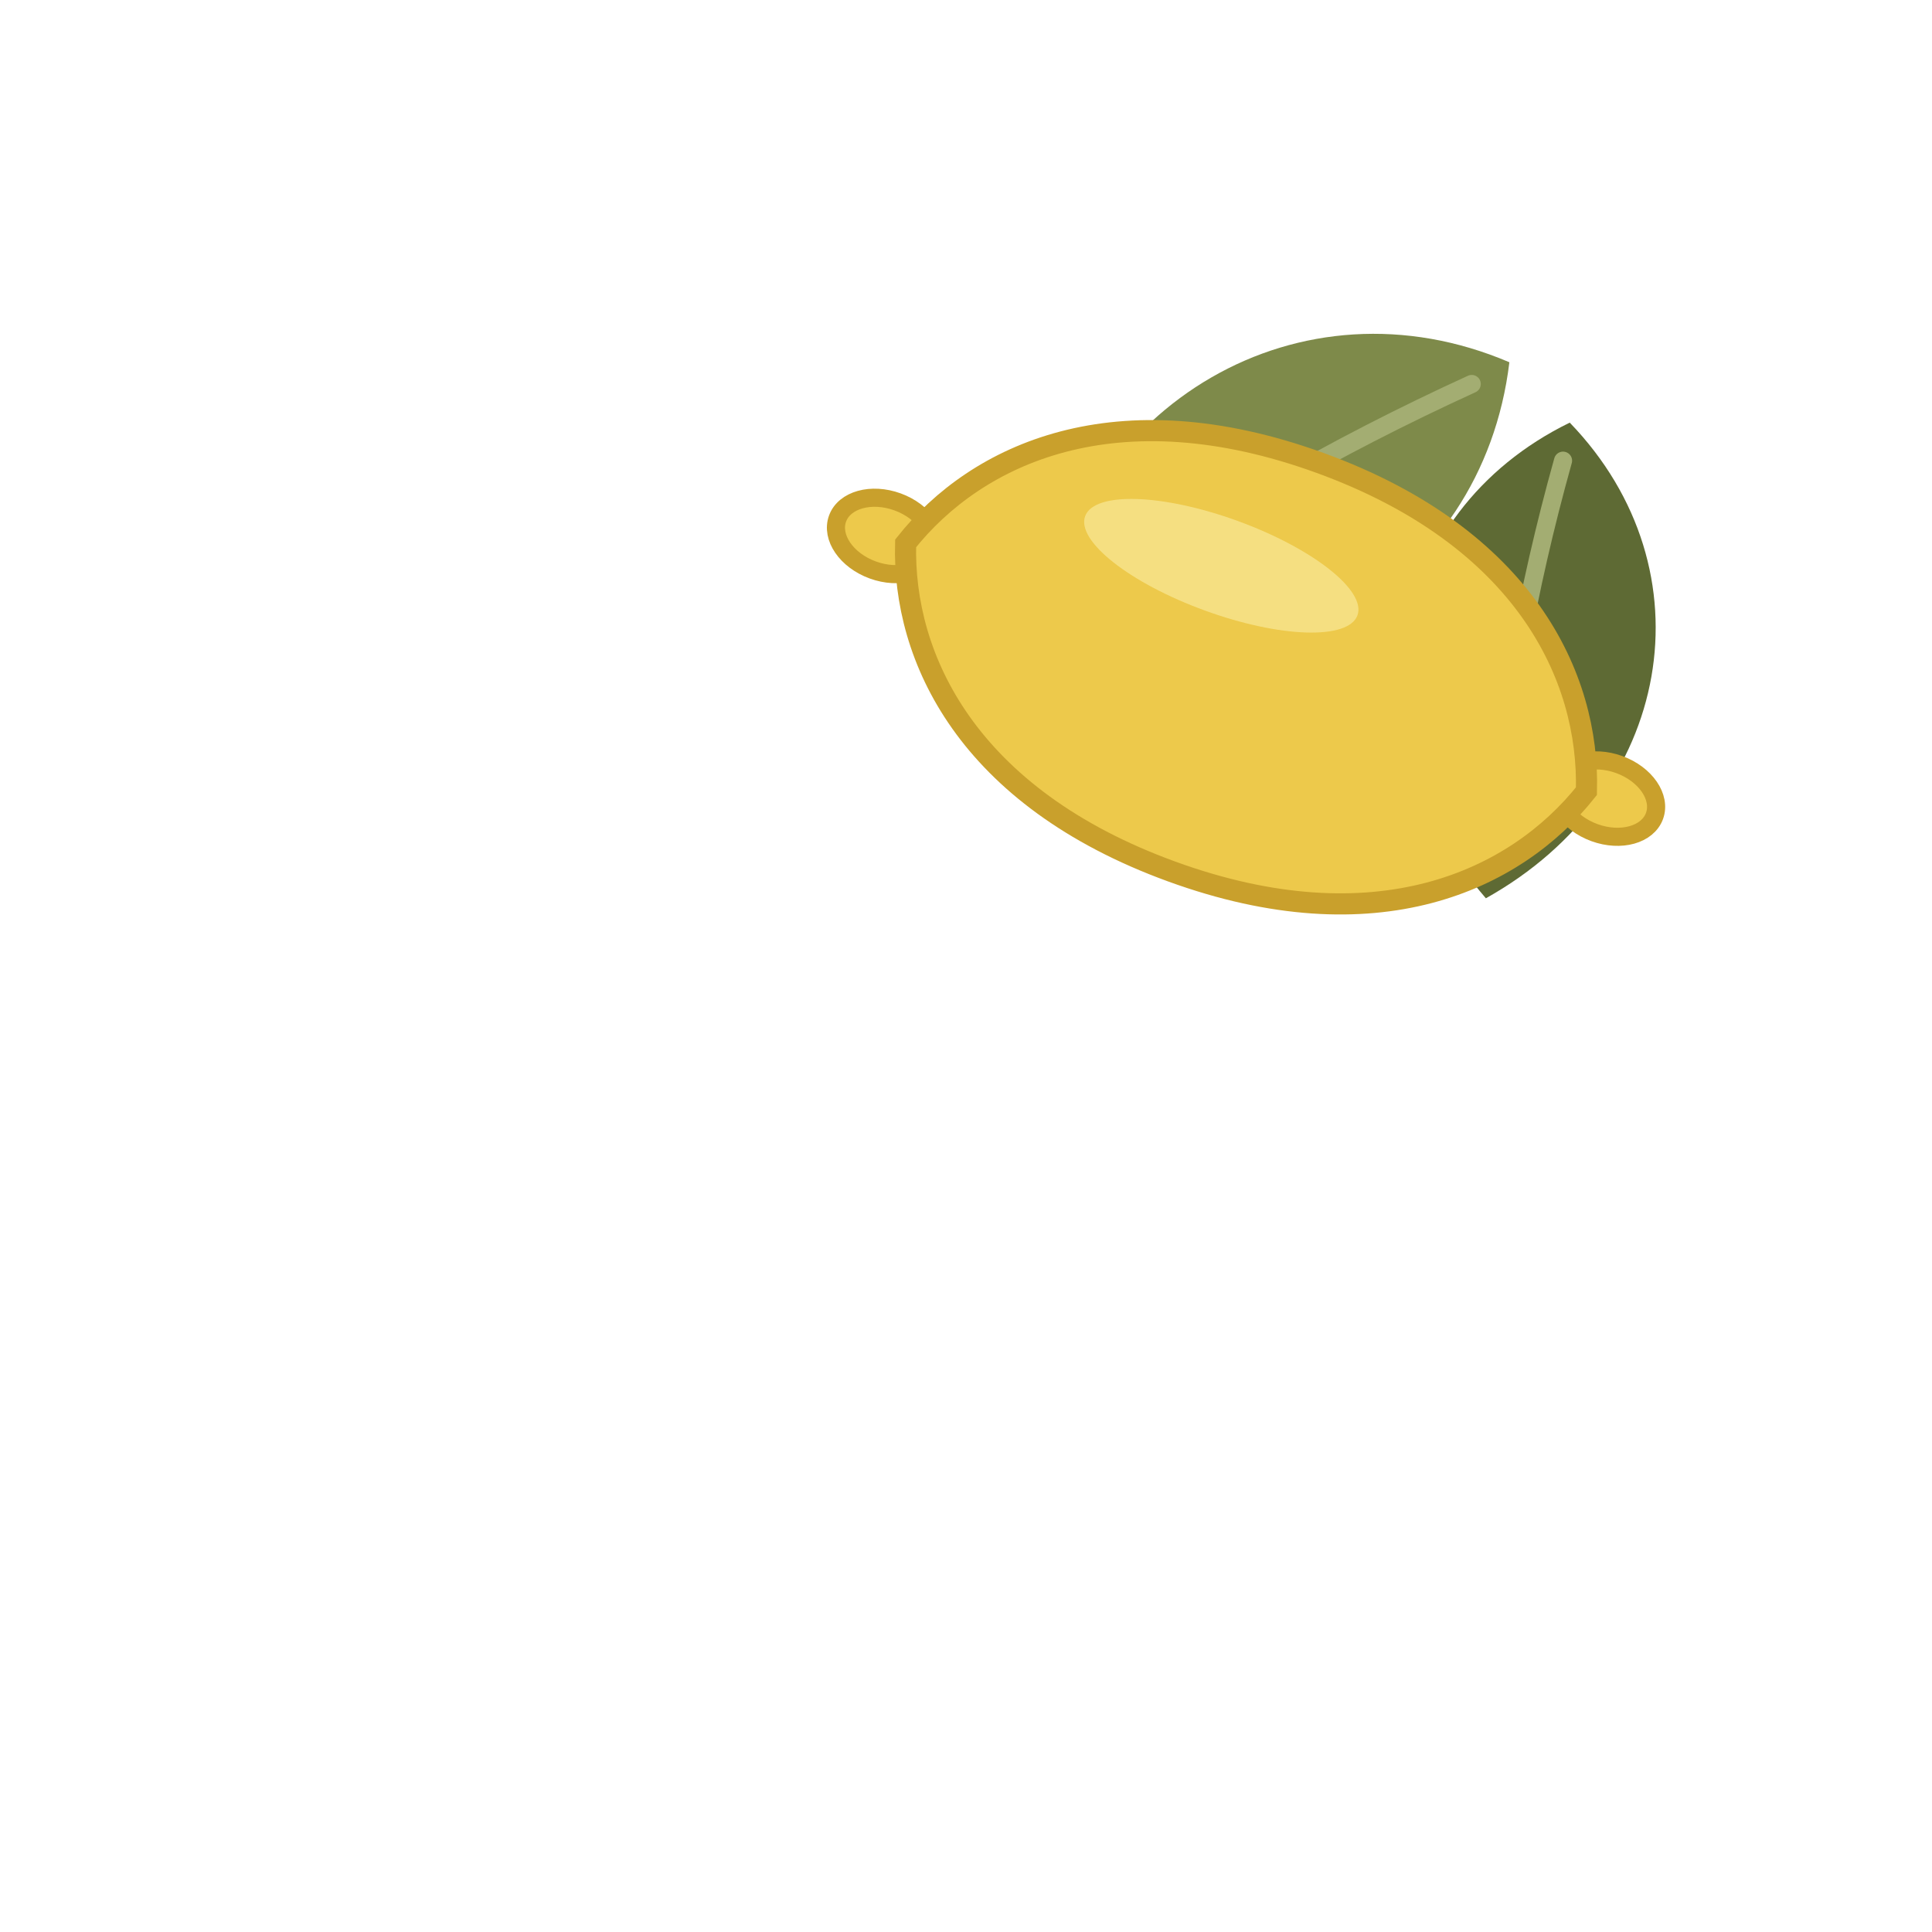
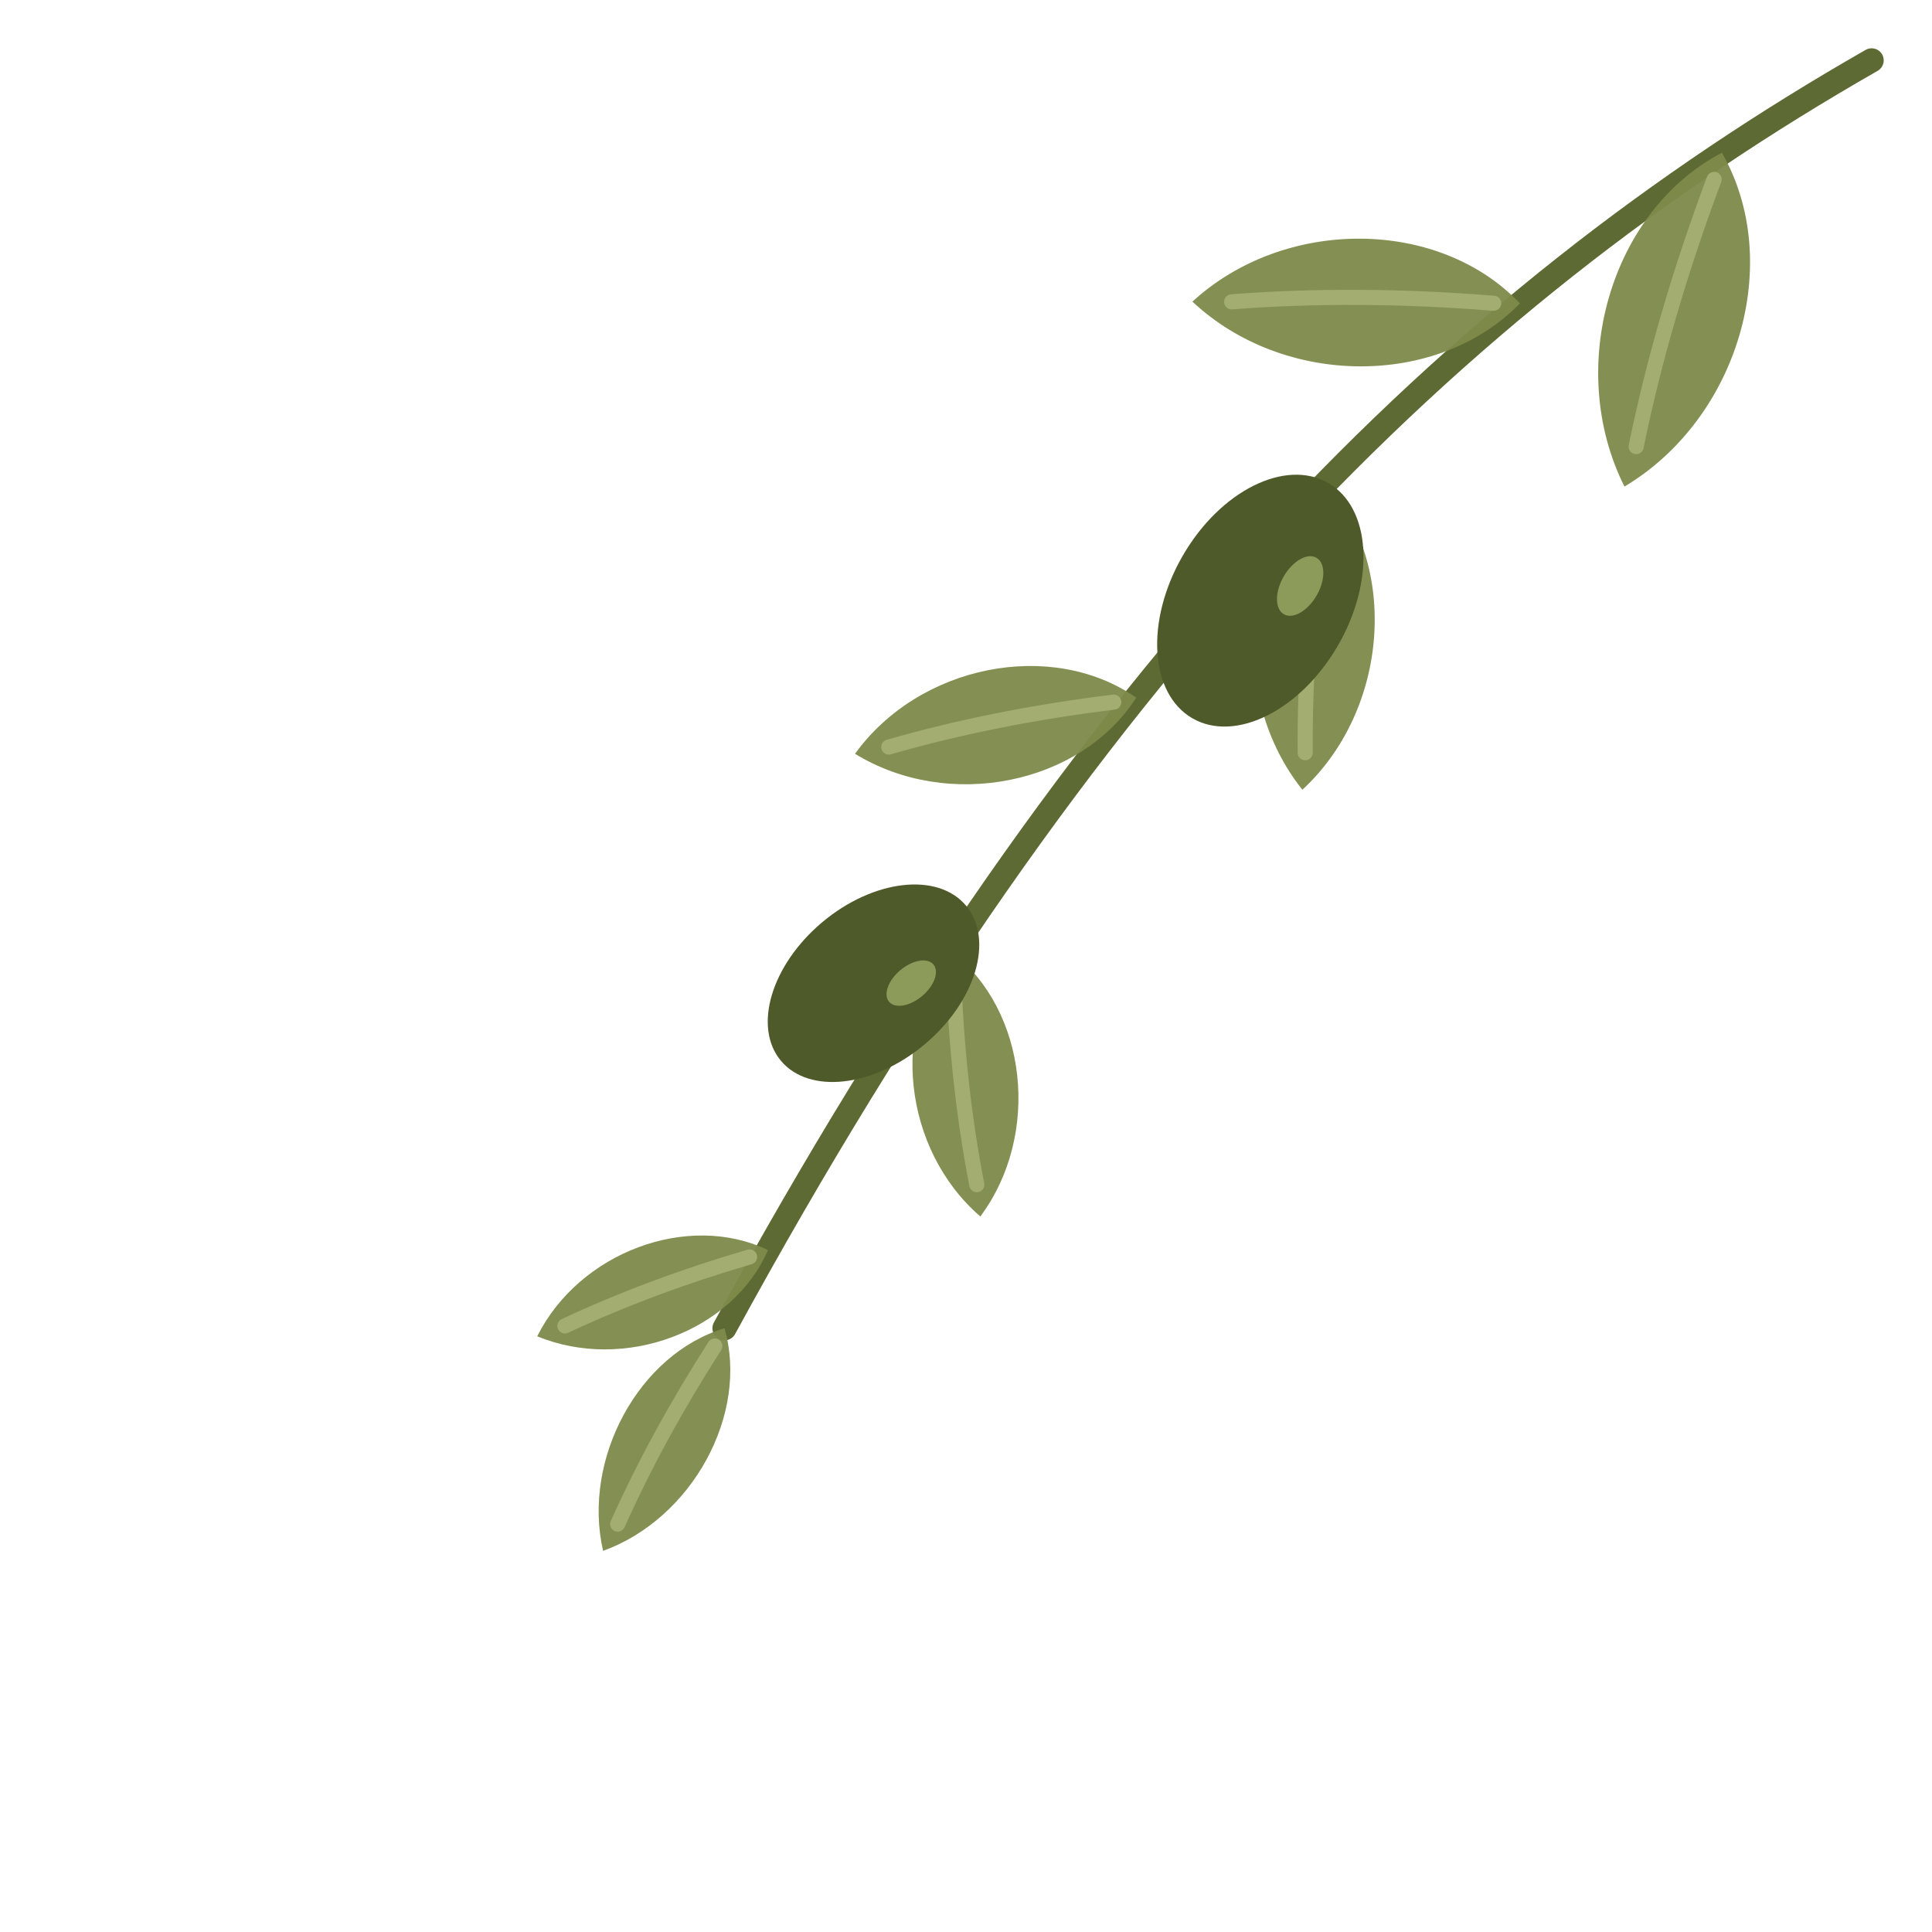
<svg xmlns="http://www.w3.org/2000/svg" viewBox="0 0 64 64" width="64" height="64">
-   <g transform="translate(50 12) rotate(150)">
-     <path d="M0 0C4.5 -6 12.96 -6 18 0C12.96 6 4.5 6 0 0Z" fill="#7E8A4A" />
-     <path d="M1.44 0Q9 0.72 15.84 0" fill="none" stroke="#A3AD72" stroke-width="0.6" stroke-linecap="round" />
+   <path d="M62,2 C48,10 36,22 24,44" fill="none" stroke="#5E6A34" stroke-width="0.8" stroke-linecap="round" />
+   <g transform="translate(57.04 5.06) rotate(106.27)">
+     <path d="M0 0C2.88 -3 8.29 -3 11.52 0C8.29 3 2.88 3 0 0Z" fill="#7E8A4A" opacity="0.95" />
+     <path d="M0.92 0Q5.76 0.36 10.14 0" fill="none" stroke="#A3AD72" stroke-width="0.5" stroke-linecap="round" />
  </g>
-   <g transform="translate(52 14) rotate(100)">
-     <path d="M0 0C4 -5.5 11.52 -5.5 16 0C11.52 5.5 4 5.5 0 0Z" fill="#5E6A34" />
-     <path d="M1.28 0Q8 0.66 14.08 0" fill="none" stroke="#A3AD72" stroke-width="0.6" stroke-linecap="round" />
+   <g transform="translate(50.35 10.05) rotate(180.31)">
+     <path d="M0 0C2.71 -2.82 7.81 -2.82 10.85 0C7.81 2.82 2.71 2.82 0 0Z" fill="#7E8A4A" opacity="0.95" />
+     <path d="M0.87 0Q5.42 0.34 9.55 0" fill="none" stroke="#A3AD72" stroke-width="0.5" stroke-linecap="round" />
  </g>
-   <g transform="translate(30 18) rotate(20)">
-     <ellipse cx="-0.72" rx="1.68" ry="1.2" fill="#EDC94B" stroke="#C9A02C" stroke-width=".6" />
-     <ellipse cx="24.72" rx="1.68" ry="1.2" fill="#EDC94B" stroke="#C9A02C" stroke-width=".6" />
-     <path d="M0 0C1.2 -3.6 4.8 -7.2 12 -7.2C19.2 -7.2 22.8 -3.6 24 0C22.8 3.6 19.2 7.2 12 7.2C4.8 7.2 1.2 3.6 0 0Z" fill="#EDC94B" stroke="#C9A02C" stroke-width=".7" />
-     <ellipse cx="10.08" cy="-2.88" rx="4.8" ry="1.58" fill="#F8E58E" opacity=".8" />
+   <g transform="translate(43.91 16.01) rotate(94.32)">
+     <path d="M0 0C2.54 -2.65 7.33 -2.65 10.18 0C7.33 2.65 2.54 2.65 0 0Z" fill="#7E8A4A" opacity="0.95" />
+     <path d="M0.81 0Q5.09 0.32 8.95 0" fill="none" stroke="#A3AD72" stroke-width="0.5" stroke-linecap="round" />
+   </g>
+   <g transform="translate(37.64 23.11) rotate(168.71)">
+     <path d="M0 0C2.38 -2.47 6.84 -2.47 9.5 0C6.84 2.47 2.38 2.47 0 0Z" fill="#7E8A4A" opacity="0.95" />
+     <path d="M0.76 0Q4.75 0.3 8.36 0" fill="none" stroke="#A3AD72" stroke-width="0.5" stroke-linecap="round" />
+   </g>
+   <g transform="translate(31.51 31.52) rotate(83.73)">
+     <path d="M0 0C2.21 -2.3 6.36 -2.3 8.83 0C6.36 2.3 2.21 2.3 0 0Z" fill="#7E8A4A" opacity="0.95" />
+     <path d="M0.71 0Q4.42 0.28 7.77 0" fill="none" stroke="#A3AD72" stroke-width="0.5" stroke-linecap="round" />
+   </g>
+   <g transform="translate(25.44 41.41) rotate(159.51)">
+     <path d="M0 0C2.04 -2.12 5.88 -2.12 8.16 0C5.88 2.12 2.04 2.12 0 0Z" fill="#7E8A4A" opacity="0.95" />
+     <path d="M0.65 0Q4.08 0.25 7.18 0" fill="none" stroke="#A3AD72" stroke-width="0.5" stroke-linecap="round" />
+   </g>
+   <g transform="translate(24 44) rotate(118.61)">
+     <path d="M0 0C2.1 -2.08 6.05 -2.08 8.4 0C6.05 2.08 2.1 2.08 0 0Z" fill="#7E8A4A" opacity="0.95" />
+     <path d="M0.67 0Q4.2 0.25 7.39 0" fill="none" stroke="#A3AD72" stroke-width="0.5" stroke-linecap="round" />
+   </g>
+   <g transform="translate(44 16) rotate(120)">
+     <ellipse cx="4.5" rx="4.5" ry="2.97" fill="#4E5A2A" />
+     <ellipse cx="3.42" cy="-0.9" rx="1.08" ry="0.63" fill="#8C9A5A" />
+   </g>
+   <g transform="translate(32 30) rotate(140)">
+     <ellipse cx="4" rx="4" ry="2.64" fill="#4E5A2A" />
+     <ellipse cx="3.04" cy="-0.8" rx="0.96" ry="0.56" fill="#8C9A5A" />
  </g>
</svg>
